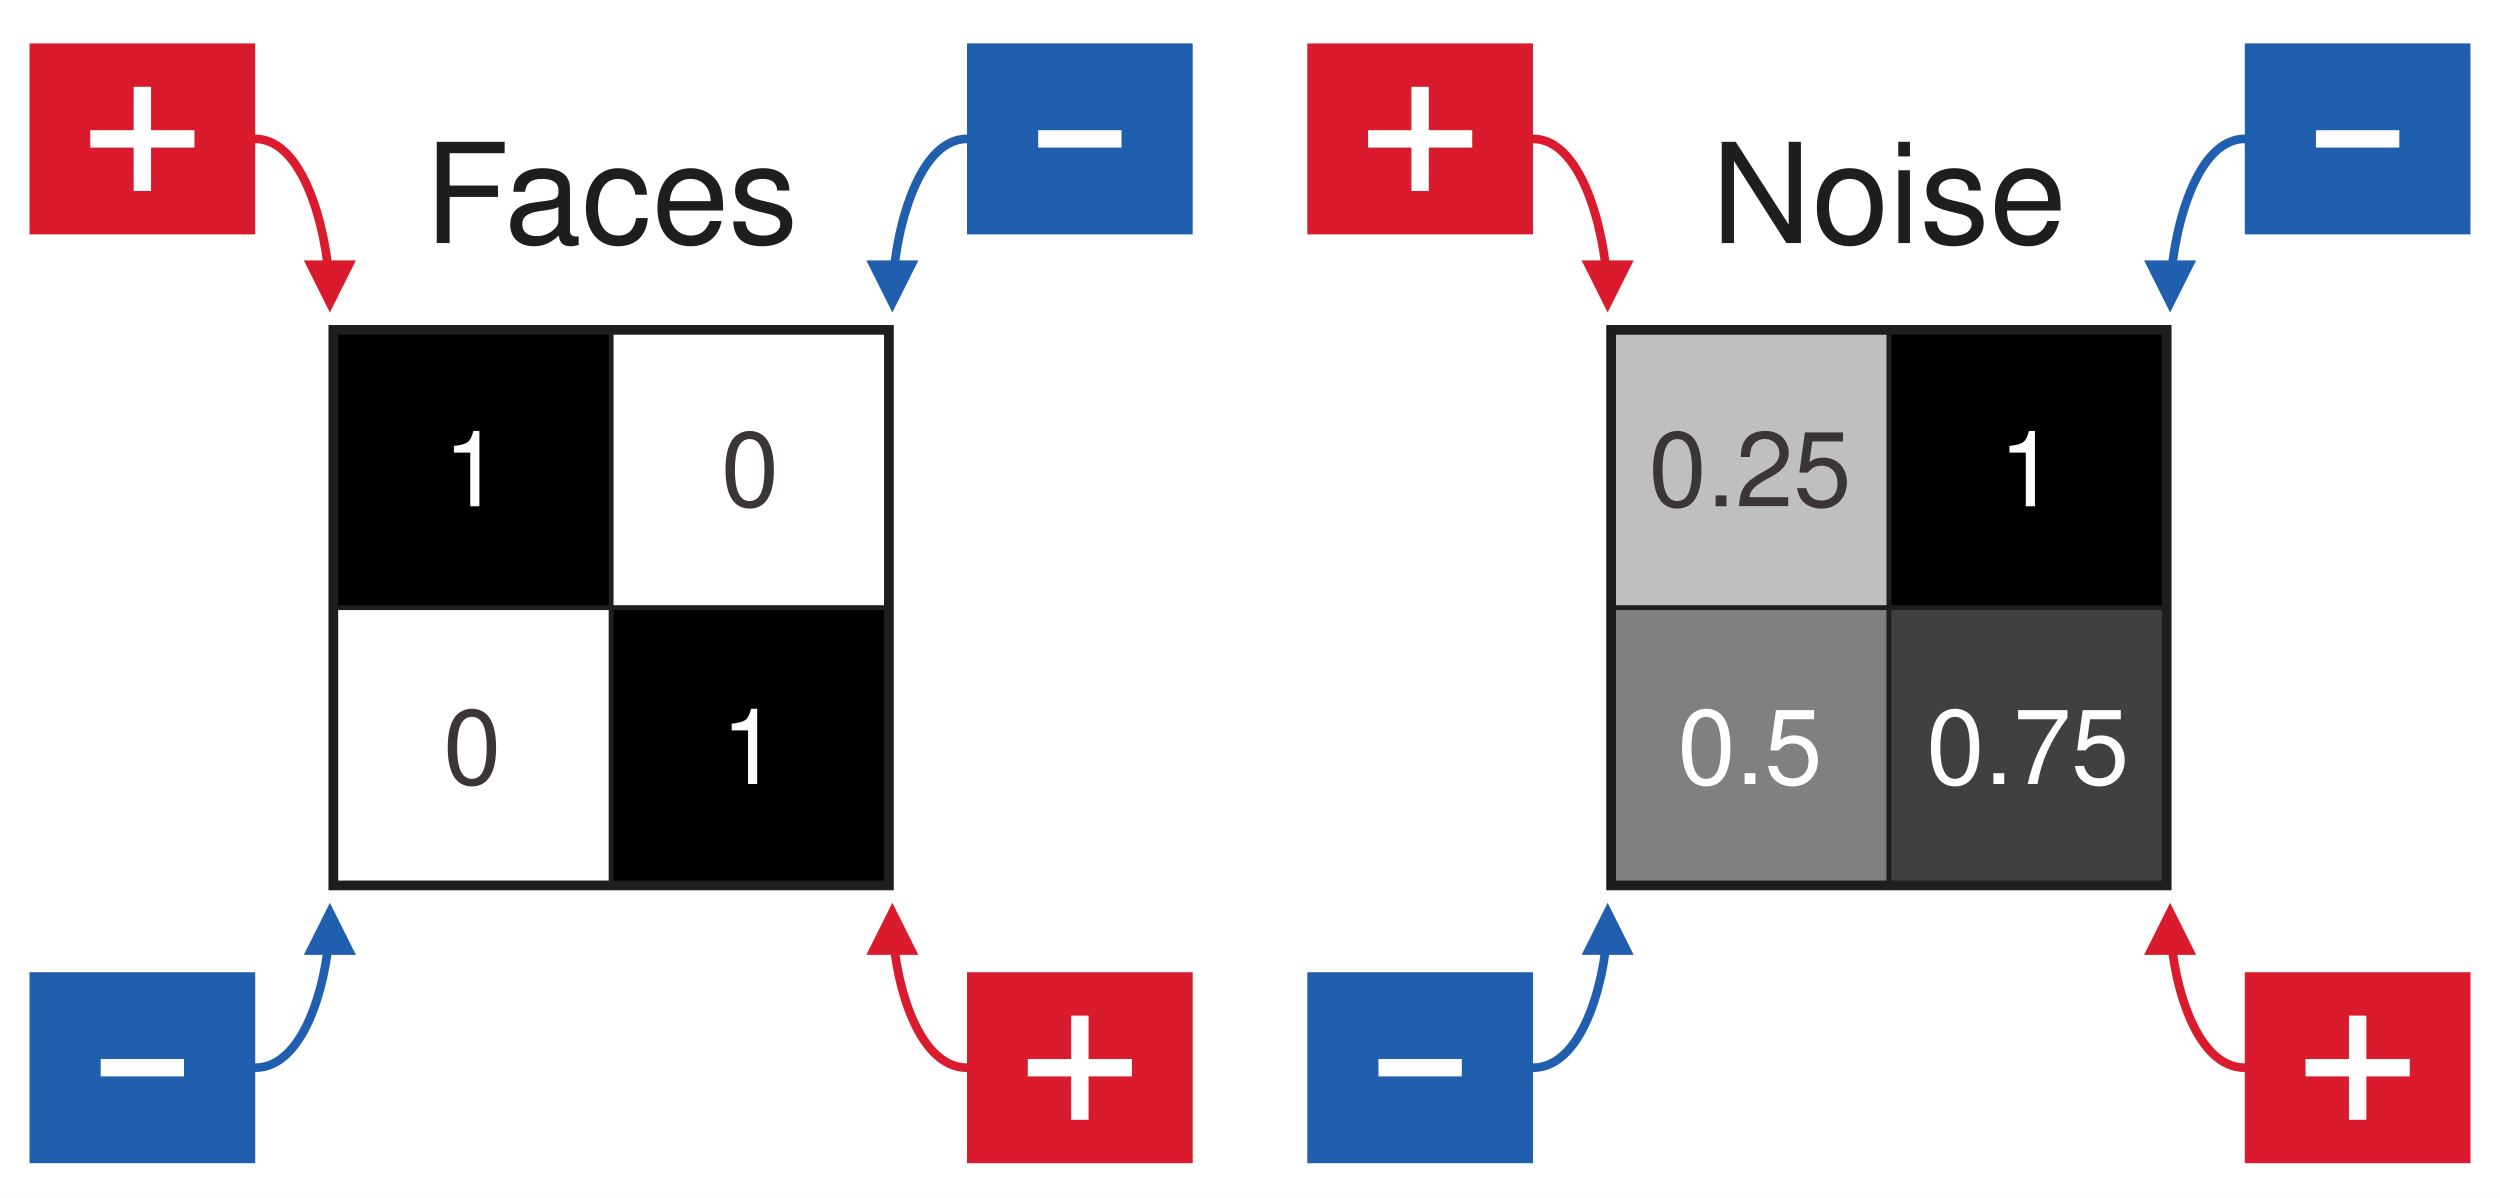
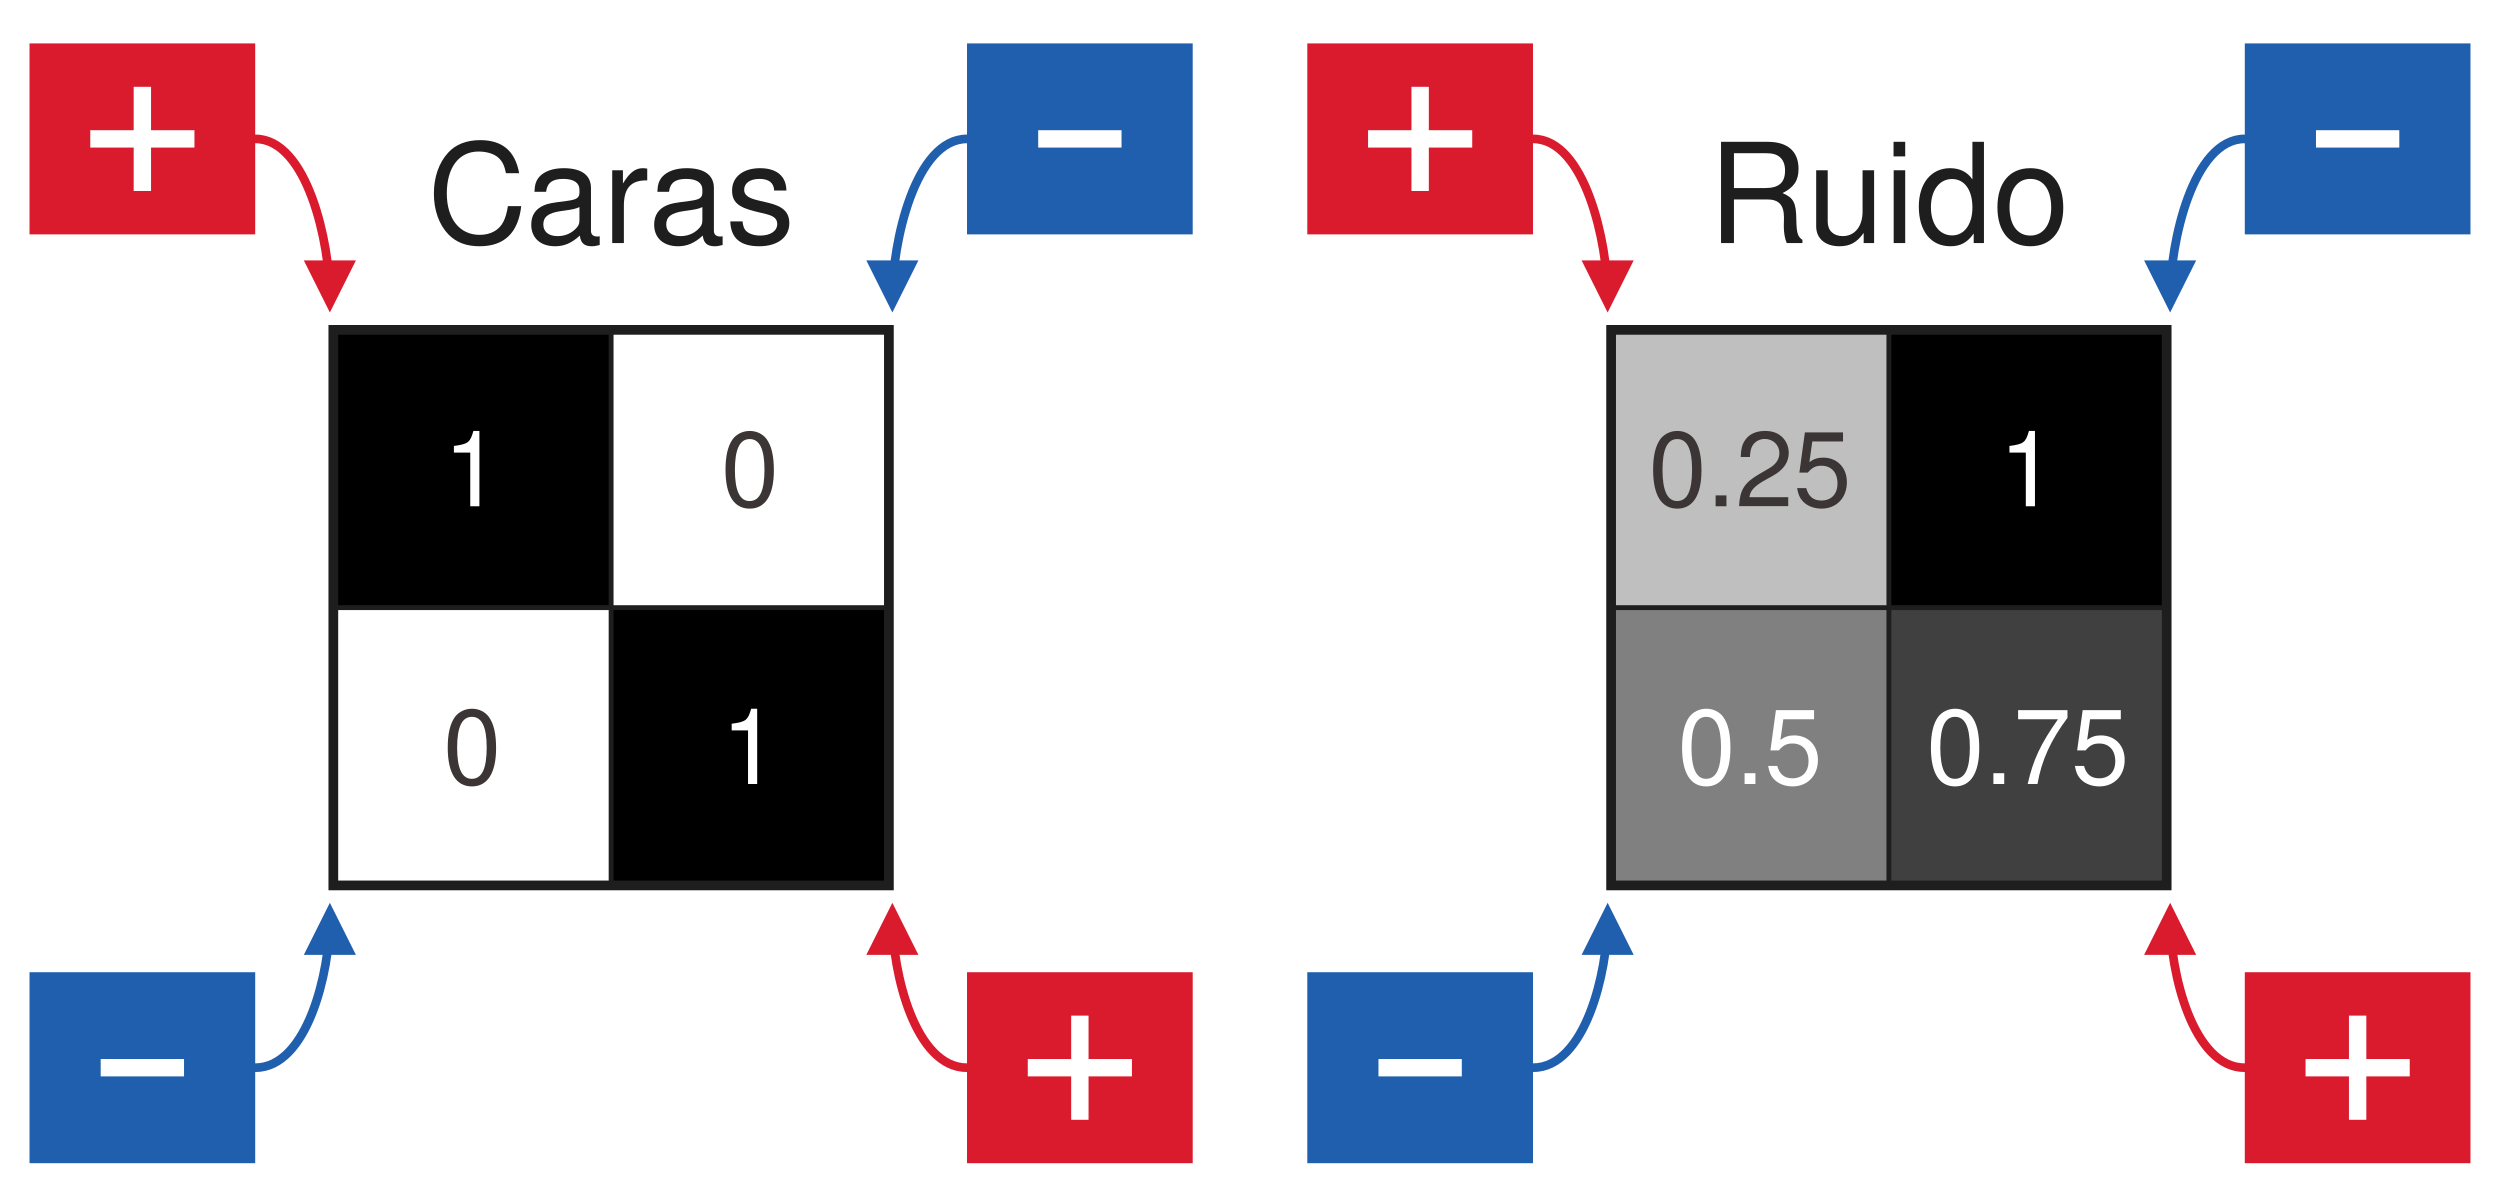
<svg xmlns="http://www.w3.org/2000/svg" viewBox="0 0 1440 690" width="1440" height="690" font-family="Helvetica, Arial, sans-serif">
  <defs>
    <marker id="ah-DA1B2E-30" viewBox="0 0 10 10" refX="7" refY="5" markerWidth="30" markerHeight="30" markerUnits="userSpaceOnUse" orient="auto">
      <path d="M0,0 L10,5 L0,10 z" fill="#DA1B2E" />
    </marker>
    <marker id="ah-1F5FAD-30" viewBox="0 0 10 10" refX="7" refY="5" markerWidth="30" markerHeight="30" markerUnits="userSpaceOnUse" orient="auto">
      <path d="M0,0 L10,5 L0,10 z" fill="#1F5FAD" />
    </marker>
  </defs>
  <rect width="1440" height="690" fill="#ffffff" />
-   <text x="352.0" y="140.0" font-size="80" fill="#1F1E1E" text-anchor="middle" font-weight="normal">Faces</text>
+   <text x="352.0" y="140.0" font-size="80" fill="#1F1E1E" text-anchor="middle" font-weight="normal">Caras</text>
  <rect x="192.0" y="190.0" width="160" height="160" fill="#000000" />
  <text x="272.0" y="291.6" font-size="60" fill="#ffffff" text-anchor="middle" font-weight="normal">1</text>
  <rect x="352.0" y="190.0" width="160" height="160" fill="#ffffff" />
  <text x="432.0" y="291.6" font-size="60" fill="#3B3535" text-anchor="middle" font-weight="normal">0</text>
  <rect x="192.0" y="350.0" width="160" height="160" fill="#ffffff" />
  <text x="272.0" y="451.6" font-size="60" fill="#3B3535" text-anchor="middle" font-weight="normal">0</text>
  <rect x="352.0" y="350.0" width="160" height="160" fill="#000000" />
  <text x="432.0" y="451.6" font-size="60" fill="#ffffff" text-anchor="middle" font-weight="normal">1</text>
  <line x1="352" y1="190" x2="352" y2="510" stroke="#1F1E1E" stroke-width="2.8" />
  <line x1="192" y1="350" x2="512" y2="350" stroke="#1F1E1E" stroke-width="2.8" />
  <rect x="192" y="190" width="320" height="320" fill="none" stroke="#1F1E1E" stroke-width="5.6" />
  <rect x="17" y="25" width="130" height="110" fill="#DA1B2E" />
  <rect x="52.0" y="75.0" width="60" height="10" fill="#ffffff" />
  <rect x="77.0" y="50.0" width="10" height="60" fill="#ffffff" />
  <path d="M147.0,80.0 C177.0,80.0 190.0,140.0 190.0,171.0" stroke="#DA1B2E" stroke-width="5" fill="none" stroke-linecap="round" marker-end="url(#ah-DA1B2E-30)" />
  <rect x="557" y="25" width="130" height="110" fill="#1F5FAD" />
  <rect x="598.0" y="75.0" width="48" height="10" fill="#ffffff" />
  <path d="M557.0,80.0 C527.0,80.0 514.0,140.0 514.0,171.0" stroke="#1F5FAD" stroke-width="5" fill="none" stroke-linecap="round" marker-end="url(#ah-1F5FAD-30)" />
  <rect x="17" y="560" width="130" height="110" fill="#1F5FAD" />
  <rect x="58.0" y="610.0" width="48" height="10" fill="#ffffff" />
  <path d="M147.0,615.0 C177.0,615.0 190.0,560.0 190.0,529.0" stroke="#1F5FAD" stroke-width="5" fill="none" stroke-linecap="round" marker-end="url(#ah-1F5FAD-30)" />
  <rect x="557" y="560" width="130" height="110" fill="#DA1B2E" />
  <rect x="592.0" y="610.0" width="60" height="10" fill="#ffffff" />
  <rect x="617.0" y="585.0" width="10" height="60" fill="#ffffff" />
  <path d="M557.0,615.0 C527.0,615.0 514.0,560.0 514.0,529.0" stroke="#DA1B2E" stroke-width="5" fill="none" stroke-linecap="round" marker-end="url(#ah-DA1B2E-30)" />
-   <text x="1088.0" y="140.0" font-size="80" fill="#1F1E1E" text-anchor="middle" font-weight="normal">Noise</text>
+   <text x="1088.0" y="140.0" font-size="80" fill="#1F1E1E" text-anchor="middle" font-weight="normal">Ruido</text>
  <rect x="928.0" y="190.0" width="160" height="160" fill="#bfbfbf" />
  <text x="1008.0" y="291.6" font-size="60" fill="#3B3535" text-anchor="middle" font-weight="normal">0.25</text>
  <rect x="1088.0" y="190.0" width="160" height="160" fill="#000000" />
  <text x="1168.0" y="291.6" font-size="60" fill="#ffffff" text-anchor="middle" font-weight="normal">1</text>
  <rect x="928.0" y="350.0" width="160" height="160" fill="#808080" />
  <text x="1008.0" y="451.6" font-size="60" fill="#ffffff" text-anchor="middle" font-weight="normal">0.5</text>
  <rect x="1088.0" y="350.0" width="160" height="160" fill="#404040" />
  <text x="1168.0" y="451.6" font-size="60" fill="#ffffff" text-anchor="middle" font-weight="normal">0.75</text>
  <line x1="1088" y1="190" x2="1088" y2="510" stroke="#1F1E1E" stroke-width="2.8" />
  <line x1="928" y1="350" x2="1248" y2="350" stroke="#1F1E1E" stroke-width="2.8" />
  <rect x="928" y="190" width="320" height="320" fill="none" stroke="#1F1E1E" stroke-width="5.6" />
  <rect x="753" y="25" width="130" height="110" fill="#DA1B2E" />
  <rect x="788.0" y="75.0" width="60" height="10" fill="#ffffff" />
  <rect x="813.0" y="50.0" width="10" height="60" fill="#ffffff" />
  <path d="M883.0,80.0 C913.0,80.0 926.0,140.0 926.0,171.0" stroke="#DA1B2E" stroke-width="5" fill="none" stroke-linecap="round" marker-end="url(#ah-DA1B2E-30)" />
  <rect x="1293" y="25" width="130" height="110" fill="#1F5FAD" />
  <rect x="1334.0" y="75.0" width="48" height="10" fill="#ffffff" />
  <path d="M1293.0,80.0 C1263.0,80.0 1250.0,140.0 1250.0,171.0" stroke="#1F5FAD" stroke-width="5" fill="none" stroke-linecap="round" marker-end="url(#ah-1F5FAD-30)" />
  <rect x="753" y="560" width="130" height="110" fill="#1F5FAD" />
  <rect x="794.0" y="610.0" width="48" height="10" fill="#ffffff" />
  <path d="M883.0,615.0 C913.0,615.0 926.0,560.0 926.0,529.0" stroke="#1F5FAD" stroke-width="5" fill="none" stroke-linecap="round" marker-end="url(#ah-1F5FAD-30)" />
  <rect x="1293" y="560" width="130" height="110" fill="#DA1B2E" />
  <rect x="1328.0" y="610.0" width="60" height="10" fill="#ffffff" />
  <rect x="1353.0" y="585.0" width="10" height="60" fill="#ffffff" />
  <path d="M1293.0,615.0 C1263.0,615.0 1250.0,560.0 1250.0,529.0" stroke="#DA1B2E" stroke-width="5" fill="none" stroke-linecap="round" marker-end="url(#ah-DA1B2E-30)" />
</svg>
